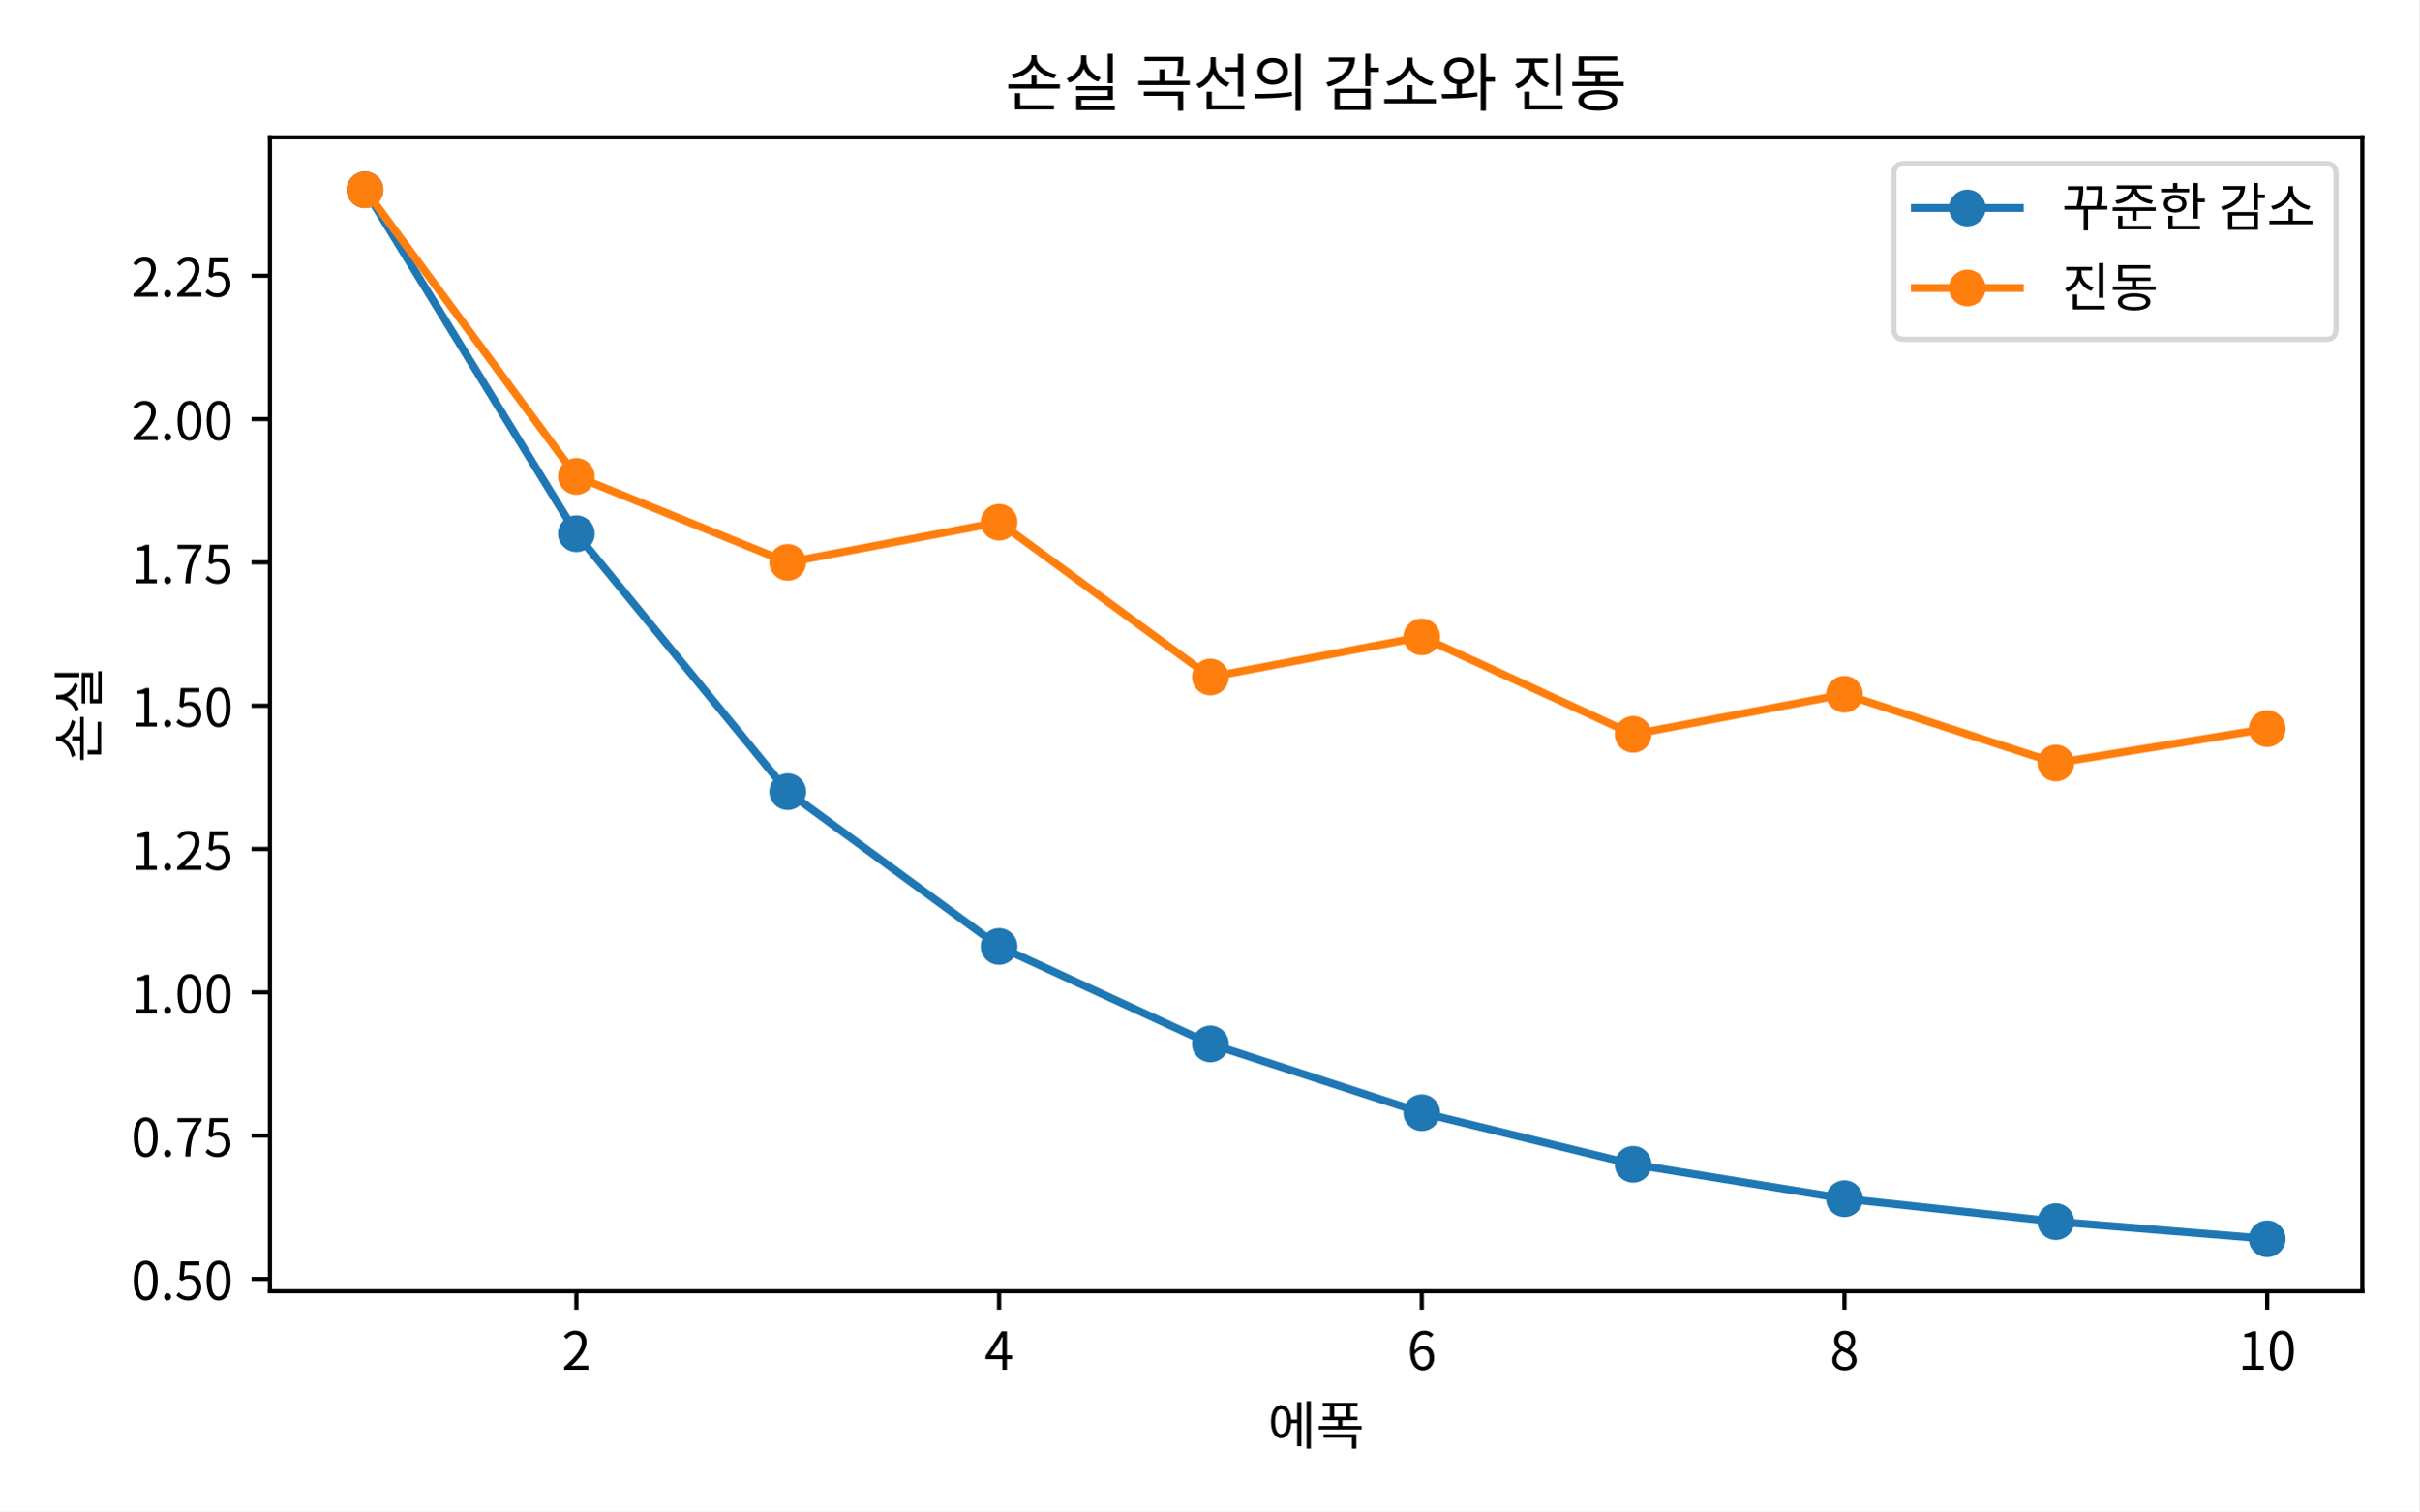
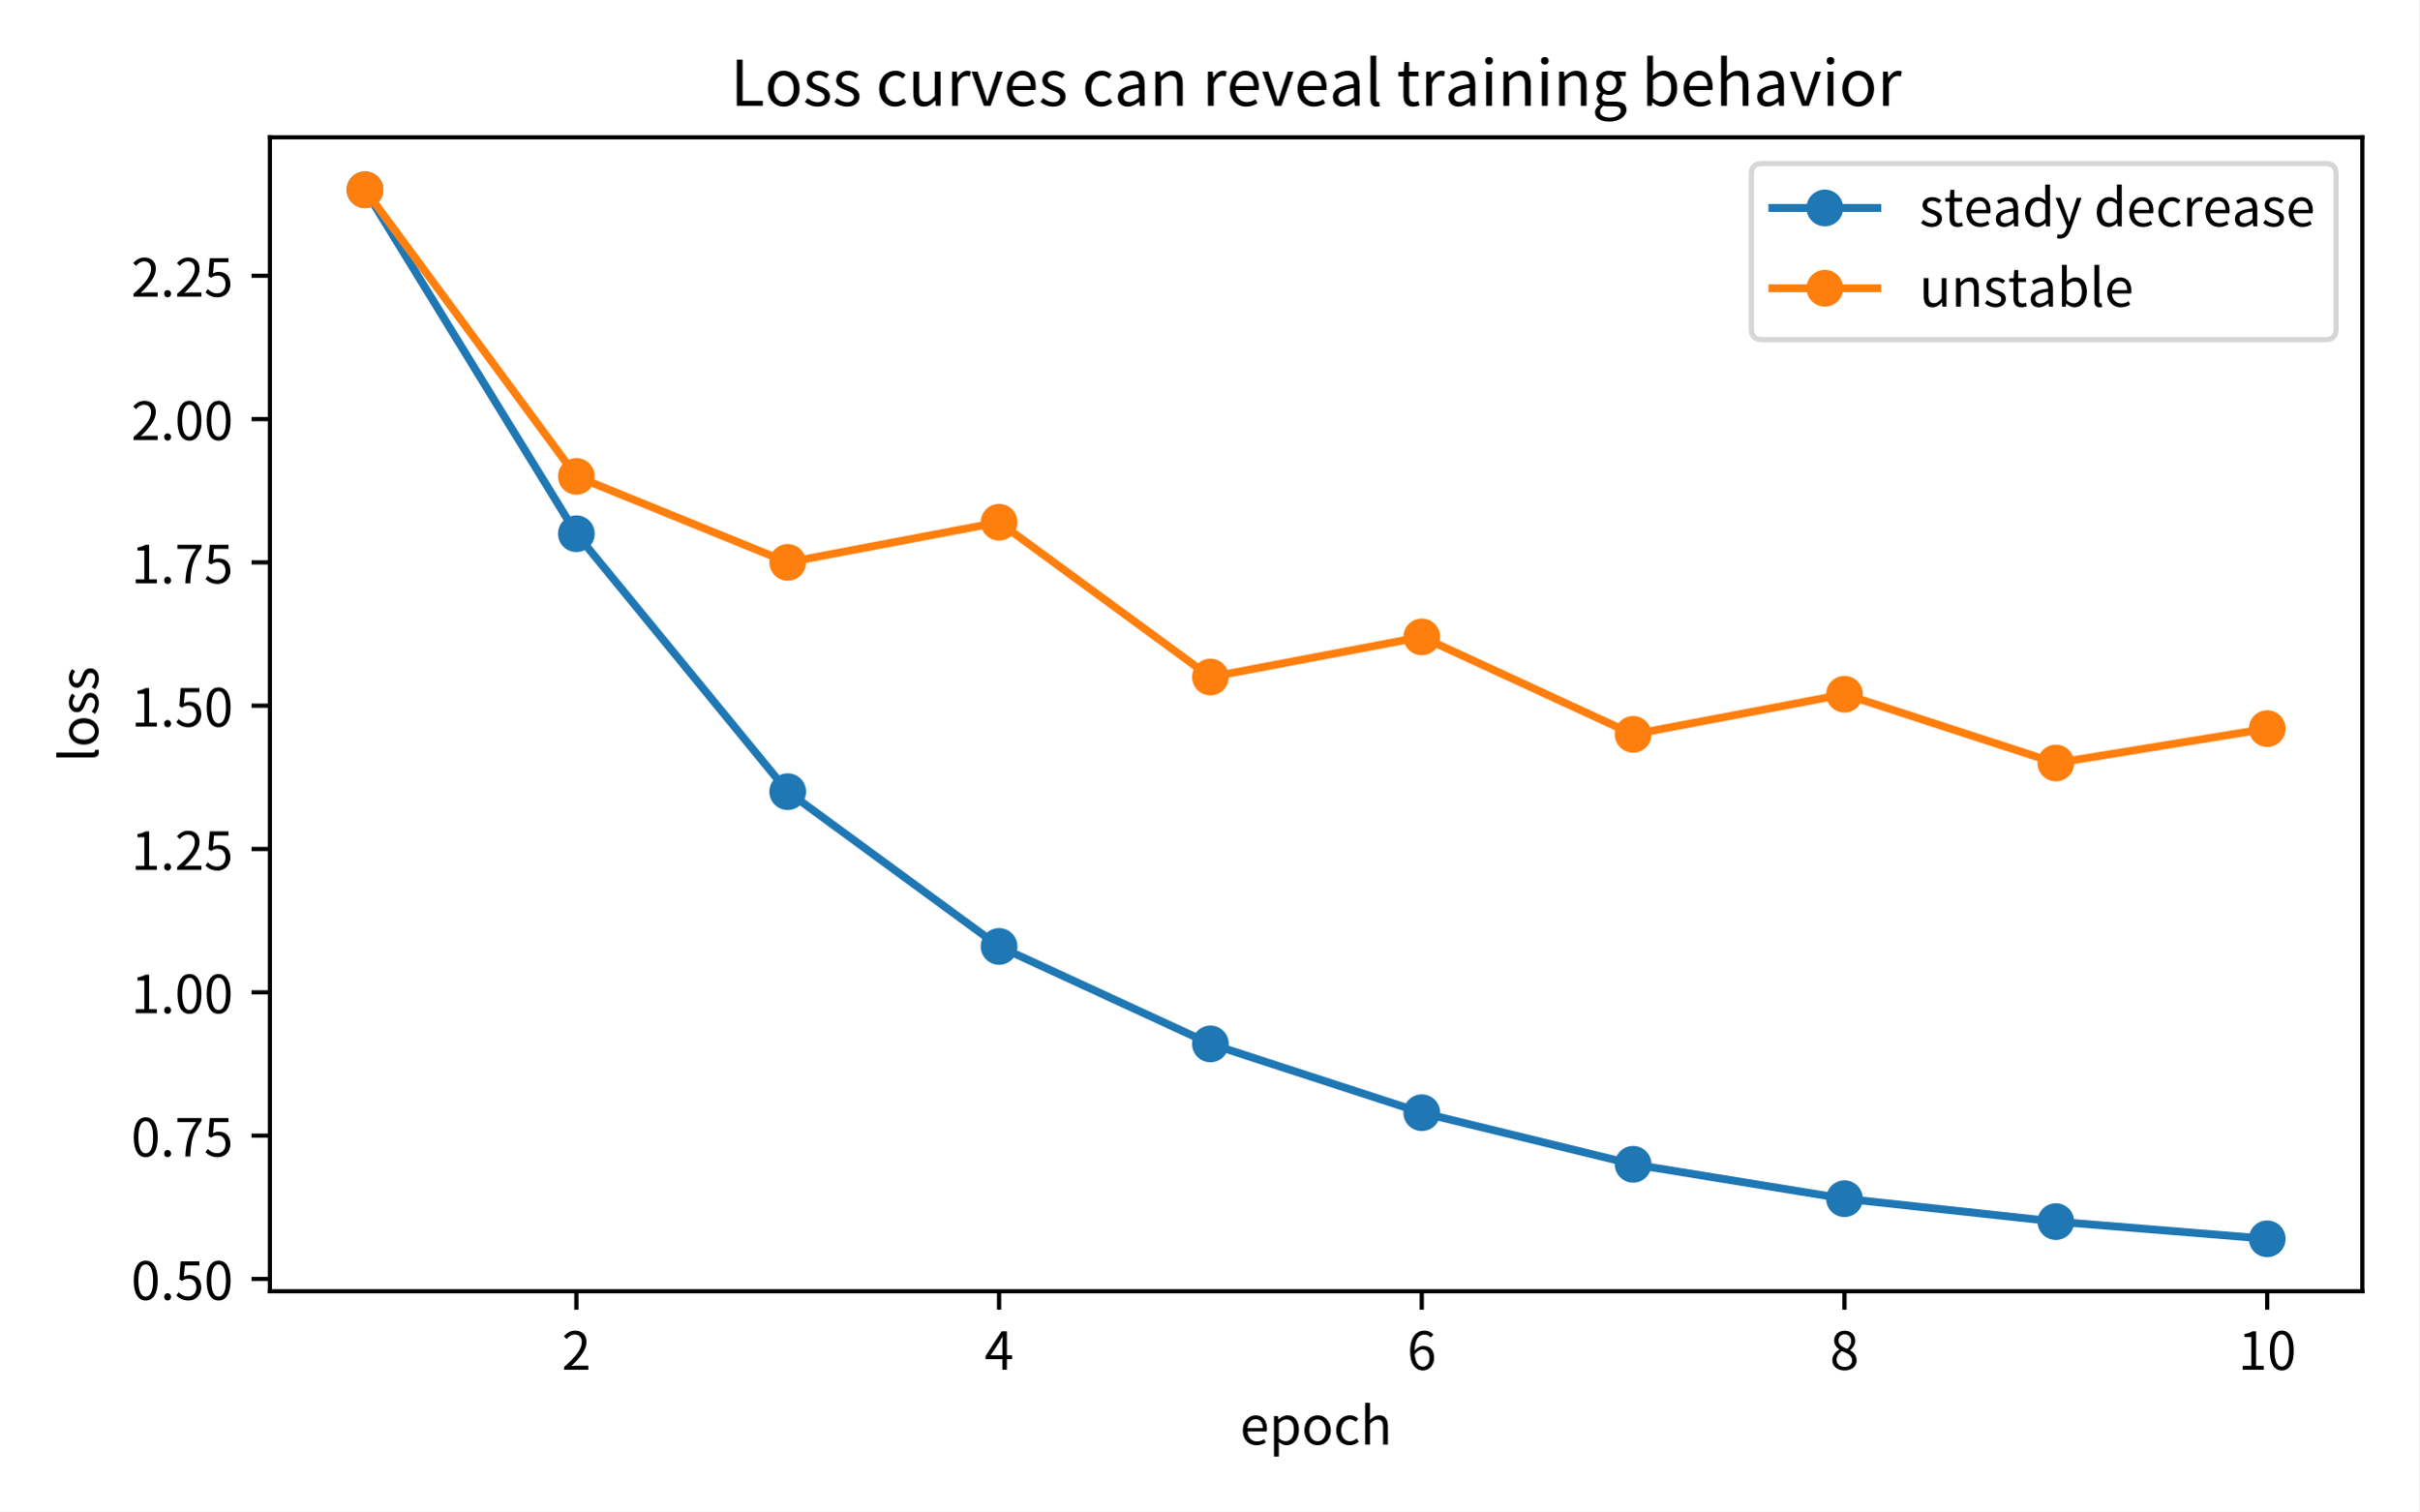
<svg xmlns="http://www.w3.org/2000/svg" xmlns:xlink="http://www.w3.org/1999/xlink" width="460.8pt" height="288pt" viewBox="0 0 460.8 288" version="1.1">
  <defs>
    <style type="text/css">*{stroke-linejoin: round; stroke-linecap: butt}</style>
  </defs>
  <g id="figure_1">
    <g id="patch_1">
      <path d="M 0 288 L 460.8 288 L 460.8 0 L 0 0 z " style="fill: #ffffff" />
    </g>
    <g id="axes_1">
      <g id="patch_2">
        <path d="M 51.41 246.04 L 450 246.04 L 450 26.16 L 51.41 26.16 z " style="fill: #ffffff" />
      </g>
      <g id="matplotlib.axis_1">
        <g id="xtick_1">
          <g id="line2d_1">
            <defs>
              <path id="m82375c42b1" d="M 0 0 L 0 3.5 " style="stroke: #000000; stroke-width: 0.8" />
            </defs>
            <g>
              <use xlink:href="#m82375c42b1" x="109.789" y="246.04" style="stroke: #000000; stroke-width: 0.8" />
            </g>
          </g>
          <g id="text_1">
            <g transform="translate(107.0143 260.9994) scale(0.1 -0.1)">
              <defs>
                <path id="NotoSansCJKjp-Regular-32" d="M 282 0 L 3232 0 L 3232 506 L 1933 506 C 1696 506 1408 480 1165 461 C 2266 1504 3008 2458 3008 3398 C 3008 4230 2477 4774 1638 4774 C 1043 4774 634 4506 256 4090 L 595 3757 C 858 4070 1184 4301 1568 4301 C 2150 4301 2432 3910 2432 3373 C 2432 2566 1754 1632 282 346 L 282 0 z " transform="scale(0.015625)" />
              </defs>
              <use xlink:href="#NotoSansCJKjp-Regular-32" />
            </g>
          </g>
        </g>
        <g id="xtick_2">
          <g id="line2d_2">
            <g>
              <use xlink:href="#m82375c42b1" x="190.313" y="246.04" style="stroke: #000000; stroke-width: 0.8" />
            </g>
          </g>
          <g id="text_2">
            <g transform="translate(187.5376 260.9994) scale(0.1 -0.1)">
              <defs>
                <path id="NotoSansCJKjp-Regular-34" d="M 2176 0 L 2726 0 L 2726 1293 L 3354 1293 L 3354 1760 L 2726 1760 L 2726 4691 L 2080 4691 L 128 1677 L 128 1293 L 2176 1293 L 2176 0 z M 2176 1760 L 736 1760 L 1805 3360 C 1939 3590 2067 3827 2182 4051 L 2208 4051 C 2195 3814 2176 3430 2176 3200 L 2176 1760 z " transform="scale(0.015625)" />
              </defs>
              <use xlink:href="#NotoSansCJKjp-Regular-34" />
            </g>
          </g>
        </g>
        <g id="xtick_3">
          <g id="line2d_3">
            <g>
              <use xlink:href="#m82375c42b1" x="270.836" y="246.04" style="stroke: #000000; stroke-width: 0.8" />
            </g>
          </g>
          <g id="text_3">
            <g transform="translate(268.0608 260.9994) scale(0.1 -0.1)">
              <defs>
                <path id="NotoSansCJKjp-Regular-36" d="M 1926 -83 C 2656 -83 3277 531 3277 1440 C 3277 2426 2765 2912 1971 2912 C 1606 2912 1197 2701 909 2349 C 934 3802 1466 4294 2118 4294 C 2400 4294 2682 4154 2861 3936 L 3194 4294 C 2931 4576 2579 4774 2093 4774 C 1184 4774 358 4077 358 2240 C 358 691 1030 -83 1926 -83 z M 922 1882 C 1229 2317 1587 2477 1875 2477 C 2445 2477 2720 2074 2720 1440 C 2720 800 2374 378 1926 378 C 1338 378 986 909 922 1882 z " transform="scale(0.015625)" />
              </defs>
              <use xlink:href="#NotoSansCJKjp-Regular-36" />
            </g>
          </g>
        </g>
        <g id="xtick_4">
          <g id="line2d_4">
            <g>
              <use xlink:href="#m82375c42b1" x="351.359" y="246.04" style="stroke: #000000; stroke-width: 0.8" />
            </g>
          </g>
          <g id="text_4">
            <g transform="translate(348.584 260.9994) scale(0.1 -0.1)">
              <defs>
                <path id="NotoSansCJKjp-Regular-38" d="M 1792 -83 C 2669 -83 3258 448 3258 1126 C 3258 1773 2880 2125 2470 2362 L 2470 2394 C 2746 2611 3091 3034 3091 3526 C 3091 4250 2605 4762 1805 4762 C 1075 4762 518 4282 518 3571 C 518 3078 813 2726 1152 2490 L 1152 2464 C 723 2234 294 1792 294 1165 C 294 442 922 -83 1792 -83 z M 2112 2547 C 1555 2765 1050 3014 1050 3571 C 1050 4026 1363 4326 1798 4326 C 2298 4326 2592 3962 2592 3494 C 2592 3149 2426 2829 2112 2547 z M 1798 352 C 1235 352 813 717 813 1216 C 813 1664 1082 2035 1459 2278 C 2125 2010 2701 1779 2701 1146 C 2701 678 2342 352 1798 352 z " transform="scale(0.015625)" />
              </defs>
              <use xlink:href="#NotoSansCJKjp-Regular-38" />
            </g>
          </g>
        </g>
        <g id="xtick_5">
          <g id="line2d_5">
            <g>
              <use xlink:href="#m82375c42b1" x="431.882" y="246.04" style="stroke: #000000; stroke-width: 0.8" />
            </g>
          </g>
          <g id="text_5">
            <g transform="translate(426.3323 260.9994) scale(0.1 -0.1)">
              <defs>
                <path id="NotoSansCJKjp-Regular-31" d="M 563 0 L 3136 0 L 3136 486 L 2195 486 L 2195 4691 L 1747 4691 C 1491 4544 1190 4435 774 4358 L 774 3987 L 1613 3987 L 1613 486 L 563 486 L 563 0 z " transform="scale(0.015625)" />
                <path id="NotoSansCJKjp-Regular-30" d="M 1779 -83 C 2669 -83 3238 723 3238 2362 C 3238 3987 2669 4774 1779 4774 C 883 4774 320 3987 320 2362 C 320 723 883 -83 1779 -83 z M 1779 390 C 1248 390 883 986 883 2362 C 883 3731 1248 4314 1779 4314 C 2310 4314 2675 3731 2675 2362 C 2675 986 2310 390 1779 390 z " transform="scale(0.015625)" />
              </defs>
              <use xlink:href="#NotoSansCJKjp-Regular-31" />
              <use xlink:href="#NotoSansCJKjp-Regular-30" x="55.5" />
            </g>
          </g>
        </g>
        <g id="text_6">
-           <g transform="translate(241.505 275.2494) scale(0.1 -0.1)">
+           <g transform="translate(236.2198 275.2494) scale(0.1 -0.1)">
            <defs>
-               <path id="NotoSansCJKjp-Regular-c5d0" d="M 4730 5293 L 4730 -499 L 5242 -499 L 5242 5293 L 4730 5293 z M 1619 4314 C 2080 4314 2368 3731 2368 2797 C 2368 1856 2080 1274 1619 1274 C 1171 1274 883 1856 883 2797 C 883 3731 1171 4314 1619 4314 z M 1619 4806 C 877 4806 390 4032 390 2797 C 390 1555 877 774 1619 774 C 2336 774 2810 1472 2854 2605 L 3578 2605 L 3578 -205 L 4083 -205 L 4083 5171 L 3578 5171 L 3578 3040 L 2854 3040 C 2797 4134 2323 4806 1619 4806 z " transform="scale(0.015625)" />
-               <path id="NotoSansCJKjp-Regular-d3ed" d="M 902 1261 L 902 832 L 4371 832 L 4371 -499 L 4902 -499 L 4902 1261 L 902 1261 z M 320 2266 L 320 1837 L 5549 1837 L 5549 2266 L 3200 2266 L 3200 2970 L 5030 2970 L 5030 3392 L 4179 3392 L 4179 4646 L 5050 4646 L 5050 5082 L 806 5082 L 806 4646 L 1677 4646 L 1677 3392 L 826 3392 L 826 2970 L 2669 2970 L 2669 2266 L 320 2266 z M 2208 4646 L 3648 4646 L 3648 3392 L 2208 3392 L 2208 4646 z " transform="scale(0.015625)" />
+               <path id="NotoSansCJKjp-Regular-65" d="M 1997 -83 C 2464 -83 2835 70 3136 269 L 2931 659 C 2669 486 2400 384 2061 384 C 1402 384 947 858 909 1600 L 3251 1600 C 3264 1690 3277 1805 3277 1933 C 3277 2925 2778 3565 1888 3565 C 1094 3565 333 2867 333 1734 C 333 589 1069 -83 1997 -83 z M 902 2016 C 973 2707 1408 3098 1901 3098 C 2445 3098 2765 2720 2765 2016 L 902 2016 z " transform="scale(0.015625)" />
+               <path id="NotoSansCJKjp-Regular-70" d="M 589 -1466 L 1178 -1466 L 1178 -288 L 1158 320 C 1472 58 1805 -83 2118 -83 C 2912 -83 3629 602 3629 1792 C 3629 2867 3142 3565 2246 3565 C 1843 3565 1453 3334 1139 3072 L 1126 3072 L 1069 3475 L 589 3475 L 589 -1466 z M 2022 410 C 1792 410 1485 499 1178 768 L 1178 2598 C 1510 2906 1811 3072 2099 3072 C 2765 3072 3021 2560 3021 1786 C 3021 928 2598 410 2022 410 z " transform="scale(0.015625)" />
+               <path id="NotoSansCJKjp-Regular-6f" d="M 1939 -83 C 2790 -83 3546 582 3546 1734 C 3546 2893 2790 3565 1939 3565 C 1088 3565 333 2893 333 1734 C 333 582 1088 -83 1939 -83 z M 1939 403 C 1338 403 934 934 934 1734 C 934 2534 1338 3072 1939 3072 C 2541 3072 2950 2534 2950 1734 C 2950 934 2541 403 1939 403 z " transform="scale(0.015625)" />
+               <path id="NotoSansCJKjp-Regular-63" d="M 1958 -83 C 2374 -83 2771 83 3085 352 L 2829 749 C 2611 557 2330 403 2010 403 C 1370 403 934 934 934 1734 C 934 2534 1395 3072 2029 3072 C 2298 3072 2522 2950 2720 2771 L 3014 3155 C 2771 3373 2458 3565 2003 3565 C 1107 3565 333 2893 333 1734 C 333 582 1037 -83 1958 -83 z " transform="scale(0.015625)" />
+               <path id="NotoSansCJKjp-Regular-68" d="M 589 0 L 1178 0 L 1178 2522 C 1523 2874 1766 3053 2125 3053 C 2586 3053 2784 2778 2784 2125 L 2784 0 L 3366 0 L 3366 2202 C 3366 3085 3034 3565 2304 3565 C 1830 3565 1472 3302 1152 2982 L 1178 3699 L 1178 5094 L 589 5094 L 589 0 z " transform="scale(0.015625)" />
            </defs>
-             <use xlink:href="#NotoSansCJKjp-Regular-c5d0" />
-             <use xlink:href="#NotoSansCJKjp-Regular-d3ed" x="92" />
+             <use xlink:href="#NotoSansCJKjp-Regular-65" />
+             <use xlink:href="#NotoSansCJKjp-Regular-70" x="55.4" />
+             <use xlink:href="#NotoSansCJKjp-Regular-6f" x="117.4" />
+             <use xlink:href="#NotoSansCJKjp-Regular-63" x="178" />
+             <use xlink:href="#NotoSansCJKjp-Regular-68" x="229" />
          </g>
        </g>
      </g>
      <g id="matplotlib.axis_2">
        <g id="ytick_1">
          <g id="line2d_6">
            <defs>
              <path id="m13616941af" d="M 0 0 L -3.5 0 " style="stroke: #000000; stroke-width: 0.8" />
            </defs>
            <g>
              <use xlink:href="#m13616941af" x="51.41" y="243.692" style="stroke: #000000; stroke-width: 0.8" />
            </g>
          </g>
          <g id="text_7">
            <g transform="translate(24.98031 247.6712) scale(0.1 -0.1)">
              <defs>
                <path id="NotoSansCJKjp-Regular-2e" d="M 890 -83 C 1120 -83 1312 96 1312 358 C 1312 627 1120 806 890 806 C 653 806 467 627 467 358 C 467 96 653 -83 890 -83 z " transform="scale(0.015625)" />
                <path id="NotoSansCJKjp-Regular-35" d="M 1677 -83 C 2464 -83 3213 499 3213 1523 C 3213 2560 2573 3021 1798 3021 C 1517 3021 1306 2950 1094 2835 L 1216 4192 L 2982 4192 L 2982 4691 L 704 4691 L 550 2502 L 864 2304 C 1133 2483 1331 2579 1645 2579 C 2234 2579 2618 2182 2618 1510 C 2618 826 2176 403 1619 403 C 1075 403 730 653 467 922 L 173 538 C 493 224 941 -83 1677 -83 z " transform="scale(0.015625)" />
              </defs>
              <use xlink:href="#NotoSansCJKjp-Regular-30" />
              <use xlink:href="#NotoSansCJKjp-Regular-2e" x="55.5" />
              <use xlink:href="#NotoSansCJKjp-Regular-35" x="83.3" />
              <use xlink:href="#NotoSansCJKjp-Regular-30" x="138.8" />
            </g>
          </g>
        </g>
        <g id="ytick_2">
          <g id="line2d_7">
            <g>
              <use xlink:href="#m13616941af" x="51.41" y="216.384" style="stroke: #000000; stroke-width: 0.8" />
            </g>
          </g>
          <g id="text_8">
            <g transform="translate(24.98031 220.3637) scale(0.1 -0.1)">
              <defs>
                <path id="NotoSansCJKjp-Regular-37" d="M 1267 0 L 1875 0 C 1952 1837 2150 2931 3251 4339 L 3251 4691 L 314 4691 L 314 4192 L 2592 4192 C 1670 2912 1350 1779 1267 0 z " transform="scale(0.015625)" />
              </defs>
              <use xlink:href="#NotoSansCJKjp-Regular-30" />
              <use xlink:href="#NotoSansCJKjp-Regular-2e" x="55.5" />
              <use xlink:href="#NotoSansCJKjp-Regular-37" x="83.3" />
              <use xlink:href="#NotoSansCJKjp-Regular-35" x="138.8" />
            </g>
          </g>
        </g>
        <g id="ytick_3">
          <g id="line2d_8">
            <g>
              <use xlink:href="#m13616941af" x="51.41" y="189.077" style="stroke: #000000; stroke-width: 0.8" />
            </g>
          </g>
          <g id="text_9">
            <g transform="translate(24.98031 193.0562) scale(0.1 -0.1)">
              <use xlink:href="#NotoSansCJKjp-Regular-31" />
              <use xlink:href="#NotoSansCJKjp-Regular-2e" x="55.5" />
              <use xlink:href="#NotoSansCJKjp-Regular-30" x="83.3" />
              <use xlink:href="#NotoSansCJKjp-Regular-30" x="138.8" />
            </g>
          </g>
        </g>
        <g id="ytick_4">
          <g id="line2d_9">
            <g>
              <use xlink:href="#m13616941af" x="51.41" y="161.769" style="stroke: #000000; stroke-width: 0.8" />
            </g>
          </g>
          <g id="text_10">
            <g transform="translate(24.98031 165.7487) scale(0.1 -0.1)">
              <use xlink:href="#NotoSansCJKjp-Regular-31" />
              <use xlink:href="#NotoSansCJKjp-Regular-2e" x="55.5" />
              <use xlink:href="#NotoSansCJKjp-Regular-32" x="83.3" />
              <use xlink:href="#NotoSansCJKjp-Regular-35" x="138.8" />
            </g>
          </g>
        </g>
        <g id="ytick_5">
          <g id="line2d_10">
            <g>
              <use xlink:href="#m13616941af" x="51.41" y="134.462" style="stroke: #000000; stroke-width: 0.8" />
            </g>
          </g>
          <g id="text_11">
            <g transform="translate(24.98031 138.4412) scale(0.1 -0.1)">
              <use xlink:href="#NotoSansCJKjp-Regular-31" />
              <use xlink:href="#NotoSansCJKjp-Regular-2e" x="55.5" />
              <use xlink:href="#NotoSansCJKjp-Regular-35" x="83.3" />
              <use xlink:href="#NotoSansCJKjp-Regular-30" x="138.8" />
            </g>
          </g>
        </g>
        <g id="ytick_6">
          <g id="line2d_11">
            <g>
              <use xlink:href="#m13616941af" x="51.41" y="107.154" style="stroke: #000000; stroke-width: 0.8" />
            </g>
          </g>
          <g id="text_12">
            <g transform="translate(24.98031 111.1337) scale(0.1 -0.1)">
              <use xlink:href="#NotoSansCJKjp-Regular-31" />
              <use xlink:href="#NotoSansCJKjp-Regular-2e" x="55.5" />
              <use xlink:href="#NotoSansCJKjp-Regular-37" x="83.3" />
              <use xlink:href="#NotoSansCJKjp-Regular-35" x="138.8" />
            </g>
          </g>
        </g>
        <g id="ytick_7">
          <g id="line2d_12">
            <g>
              <use xlink:href="#m13616941af" x="51.41" y="79.847" style="stroke: #000000; stroke-width: 0.8" />
            </g>
          </g>
          <g id="text_13">
            <g transform="translate(24.98031 83.82623) scale(0.1 -0.1)">
              <use xlink:href="#NotoSansCJKjp-Regular-32" />
              <use xlink:href="#NotoSansCJKjp-Regular-2e" x="55.5" />
              <use xlink:href="#NotoSansCJKjp-Regular-30" x="83.3" />
              <use xlink:href="#NotoSansCJKjp-Regular-30" x="138.8" />
            </g>
          </g>
        </g>
        <g id="ytick_8">
          <g id="line2d_13">
            <g>
              <use xlink:href="#m13616941af" x="51.41" y="52.539" style="stroke: #000000; stroke-width: 0.8" />
            </g>
          </g>
          <g id="text_14">
            <g transform="translate(24.98031 56.51873) scale(0.1 -0.1)">
              <use xlink:href="#NotoSansCJKjp-Regular-32" />
              <use xlink:href="#NotoSansCJKjp-Regular-2e" x="55.5" />
              <use xlink:href="#NotoSansCJKjp-Regular-32" x="83.3" />
              <use xlink:href="#NotoSansCJKjp-Regular-35" x="138.8" />
            </g>
          </g>
        </g>
        <g id="text_15">
-           <g transform="translate(18.68969 145.3) rotate(-90) scale(0.1 -0.1)">
+           <g transform="translate(18.68969 145.2297) rotate(-90) scale(0.1 -0.1)">
            <defs>
-               <path id="NotoSansCJKjp-Regular-c190" d="M 992 1286 L 992 -371 L 4966 -371 L 4966 64 L 1523 64 L 1523 1286 L 992 1286 z M 2669 3162 L 2669 2189 L 320 2189 L 320 1754 L 5562 1754 L 5562 2189 L 3194 2189 L 3194 3162 L 2669 3162 z M 2662 5139 L 2662 4883 C 2662 4077 1683 3379 659 3213 L 870 2790 C 1747 2957 2573 3443 2931 4134 C 3290 3443 4122 2957 4992 2790 L 5203 3213 C 4179 3373 3200 4070 3200 4883 L 3200 5139 L 2662 5139 z " transform="scale(0.015625)" />
-               <path id="NotoSansCJKjp-Regular-c2e4" d="M 4531 5293 L 4531 2298 L 5056 2298 L 5056 5293 L 4531 5293 z M 1338 -6 L 1338 -435 L 5261 -435 L 5261 -6 L 1850 -6 L 1850 608 L 5062 608 L 5062 2003 L 1318 2003 L 1318 1581 L 4538 1581 L 4538 1011 L 1338 1011 L 1338 -6 z M 1824 5126 L 1824 4685 C 1824 3846 1229 3072 358 2771 L 627 2349 C 1312 2598 1843 3123 2099 3782 C 2362 3168 2886 2688 3558 2458 L 3821 2874 C 2963 3155 2362 3878 2362 4685 L 2362 5126 L 1824 5126 z " transform="scale(0.015625)" />
+               <path id="NotoSansCJKjp-Regular-6c" d="M 1203 -83 C 1363 -83 1459 -58 1542 -32 L 1459 416 C 1395 403 1370 403 1338 403 C 1248 403 1178 474 1178 653 L 1178 5094 L 589 5094 L 589 691 C 589 198 768 -83 1203 -83 z " transform="scale(0.015625)" />
+               <path id="NotoSansCJKjp-Regular-73" d="M 1498 -83 C 2317 -83 2758 384 2758 947 C 2758 1606 2208 1811 1702 2003 C 1312 2150 954 2278 954 2605 C 954 2880 1158 3110 1600 3110 C 1907 3110 2150 2976 2387 2803 L 2669 3168 C 2406 3386 2022 3565 1594 3565 C 832 3565 397 3130 397 2579 C 397 1984 922 1754 1408 1574 C 1792 1434 2202 1267 2202 915 C 2202 614 1978 371 1517 371 C 1101 371 794 538 486 787 L 205 397 C 531 122 1005 -83 1498 -83 z " transform="scale(0.015625)" />
            </defs>
-             <use xlink:href="#NotoSansCJKjp-Regular-c190" />
-             <use xlink:href="#NotoSansCJKjp-Regular-c2e4" x="92" />
+             <use xlink:href="#NotoSansCJKjp-Regular-6c" />
+             <use xlink:href="#NotoSansCJKjp-Regular-6f" x="28.4" />
+             <use xlink:href="#NotoSansCJKjp-Regular-73" x="89" />
+             <use xlink:href="#NotoSansCJKjp-Regular-73" x="135.8" />
          </g>
        </g>
      </g>
      <g id="line2d_14">
-         <path d="M 69.528 36.155 L 109.789 101.693 L 150.051 150.846 L 190.313 180.338 L 230.574 198.907 L 270.836 212.015 L 311.097 221.846 L 351.359 228.399 L 391.621 232.769 L 431.882 236.045 " clip-path="url(#p90c20ef48a)" style="fill: none; stroke: #1f77b4; stroke-width: 1.5; stroke-linecap: square" />
+         <path d="M 69.528 36.155 L 109.789 101.693 L 150.051 150.846 L 190.313 180.338 L 230.574 198.907 L 270.836 212.015 L 311.097 221.846 L 351.359 228.399 L 391.621 232.769 L 431.882 236.045 " clip-path="url(#pe9e26a9424)" style="fill: none; stroke: #1f77b4; stroke-width: 1.5; stroke-linecap: square" />
        <defs>
          <path id="mca828d2906" d="M 0 3 C 0.796 3 1.559 2.684 2.121 2.121 C 2.684 1.559 3 0.796 3 0 C 3 -0.796 2.684 -1.559 2.121 -2.121 C 1.559 -2.684 0.796 -3 0 -3 C -0.796 -3 -1.559 -2.684 -2.121 -2.121 C -2.684 -1.559 -3 -0.796 -3 0 C -3 0.796 -2.684 1.559 -2.121 2.121 C -1.559 2.684 -0.796 3 0 3 z " style="stroke: #1f77b4" />
        </defs>
-         <g clip-path="url(#p90c20ef48a)">
+         <g clip-path="url(#pe9e26a9424)">
          <use xlink:href="#mca828d2906" x="69.528" y="36.155" style="fill: #1f77b4; stroke: #1f77b4" />
          <use xlink:href="#mca828d2906" x="109.789" y="101.693" style="fill: #1f77b4; stroke: #1f77b4" />
          <use xlink:href="#mca828d2906" x="150.051" y="150.846" style="fill: #1f77b4; stroke: #1f77b4" />
          <use xlink:href="#mca828d2906" x="190.313" y="180.338" style="fill: #1f77b4; stroke: #1f77b4" />
          <use xlink:href="#mca828d2906" x="230.574" y="198.907" style="fill: #1f77b4; stroke: #1f77b4" />
          <use xlink:href="#mca828d2906" x="270.836" y="212.015" style="fill: #1f77b4; stroke: #1f77b4" />
          <use xlink:href="#mca828d2906" x="311.097" y="221.846" style="fill: #1f77b4; stroke: #1f77b4" />
          <use xlink:href="#mca828d2906" x="351.359" y="228.399" style="fill: #1f77b4; stroke: #1f77b4" />
          <use xlink:href="#mca828d2906" x="391.621" y="232.769" style="fill: #1f77b4; stroke: #1f77b4" />
          <use xlink:href="#mca828d2906" x="431.882" y="236.045" style="fill: #1f77b4; stroke: #1f77b4" />
        </g>
      </g>
      <g id="line2d_15">
-         <path d="M 69.528 36.155 L 109.789 90.77 L 150.051 107.154 L 190.313 99.508 L 230.574 129 L 270.836 121.354 L 311.097 139.923 L 351.359 132.277 L 391.621 145.385 L 431.882 138.831 " clip-path="url(#p90c20ef48a)" style="fill: none; stroke: #ff7f0e; stroke-width: 1.5; stroke-linecap: square" />
+         <path d="M 69.528 36.155 L 109.789 90.77 L 150.051 107.154 L 190.313 99.508 L 230.574 129 L 270.836 121.354 L 311.097 139.923 L 351.359 132.277 L 391.621 145.385 L 431.882 138.831 " clip-path="url(#pe9e26a9424)" style="fill: none; stroke: #ff7f0e; stroke-width: 1.5; stroke-linecap: square" />
        <defs>
          <path id="m91aaa44a39" d="M 0 3 C 0.796 3 1.559 2.684 2.121 2.121 C 2.684 1.559 3 0.796 3 0 C 3 -0.796 2.684 -1.559 2.121 -2.121 C 1.559 -2.684 0.796 -3 0 -3 C -0.796 -3 -1.559 -2.684 -2.121 -2.121 C -2.684 -1.559 -3 -0.796 -3 0 C -3 0.796 -2.684 1.559 -2.121 2.121 C -1.559 2.684 -0.796 3 0 3 z " style="stroke: #ff7f0e" />
        </defs>
-         <g clip-path="url(#p90c20ef48a)">
+         <g clip-path="url(#pe9e26a9424)">
          <use xlink:href="#m91aaa44a39" x="69.528" y="36.155" style="fill: #ff7f0e; stroke: #ff7f0e" />
          <use xlink:href="#m91aaa44a39" x="109.789" y="90.77" style="fill: #ff7f0e; stroke: #ff7f0e" />
          <use xlink:href="#m91aaa44a39" x="150.051" y="107.154" style="fill: #ff7f0e; stroke: #ff7f0e" />
          <use xlink:href="#m91aaa44a39" x="190.313" y="99.508" style="fill: #ff7f0e; stroke: #ff7f0e" />
          <use xlink:href="#m91aaa44a39" x="230.574" y="129" style="fill: #ff7f0e; stroke: #ff7f0e" />
          <use xlink:href="#m91aaa44a39" x="270.836" y="121.354" style="fill: #ff7f0e; stroke: #ff7f0e" />
          <use xlink:href="#m91aaa44a39" x="311.097" y="139.923" style="fill: #ff7f0e; stroke: #ff7f0e" />
          <use xlink:href="#m91aaa44a39" x="351.359" y="132.277" style="fill: #ff7f0e; stroke: #ff7f0e" />
          <use xlink:href="#m91aaa44a39" x="391.621" y="145.385" style="fill: #ff7f0e; stroke: #ff7f0e" />
          <use xlink:href="#m91aaa44a39" x="431.882" y="138.831" style="fill: #ff7f0e; stroke: #ff7f0e" />
        </g>
      </g>
      <g id="patch_3">
        <path d="M 51.41 246.04 L 51.41 26.16 " style="fill: none; stroke: #000000; stroke-width: 0.8; stroke-linejoin: miter; stroke-linecap: square" />
      </g>
      <g id="patch_4">
        <path d="M 450 246.04 L 450 26.16 " style="fill: none; stroke: #000000; stroke-width: 0.8; stroke-linejoin: miter; stroke-linecap: square" />
      </g>
      <g id="patch_5">
        <path d="M 51.41 246.04 L 450 246.04 " style="fill: none; stroke: #000000; stroke-width: 0.8; stroke-linejoin: miter; stroke-linecap: square" />
      </g>
      <g id="patch_6">
        <path d="M 51.41 26.16 L 450 26.16 " style="fill: none; stroke: #000000; stroke-width: 0.8; stroke-linejoin: miter; stroke-linecap: square" />
      </g>
      <g id="text_16">
-         <g transform="translate(191.4719 20.16) scale(0.12 -0.12)">
+         <g transform="translate(139.1406 20.16) scale(0.12 -0.12)">
          <defs>
+             <path id="NotoSansCJKjp-Regular-4c" d="M 646 0 L 3290 0 L 3290 506 L 1235 506 L 1235 4691 L 646 4691 L 646 0 z " transform="scale(0.015625)" />
            <path id="NotoSansCJKjp-Regular-20" transform="scale(0.015625)" />
-             <path id="NotoSansCJKjp-Regular-ace1" d="M 883 1453 L 883 1018 L 4346 1018 L 4346 -499 L 4877 -499 L 4877 1453 L 883 1453 z M 2470 3712 L 2470 2541 L 326 2541 L 326 2106 L 5542 2106 L 5542 2541 L 2995 2541 L 2995 3712 L 2470 3712 z M 941 4979 L 941 4550 L 4358 4550 C 4358 4109 4358 3642 4211 2995 L 4742 2944 C 4883 3597 4883 4102 4883 4544 L 4883 4979 L 941 4979 z " transform="scale(0.015625)" />
-             <path id="NotoSansCJKjp-Regular-c120" d="M 4550 5286 L 4550 3930 L 3290 3930 L 3290 3488 L 4550 3488 L 4550 960 L 5082 960 L 5082 5286 L 4550 5286 z M 1773 4941 L 1773 4230 C 1773 3341 1190 2528 326 2208 L 608 1786 C 1286 2054 1798 2605 2042 3296 C 2291 2669 2784 2170 3418 1920 L 3706 2336 C 2867 2643 2298 3405 2298 4211 L 2298 4941 L 1773 4941 z M 1363 1440 L 1363 -371 L 5216 -371 L 5216 64 L 1894 64 L 1894 1440 L 1363 1440 z " transform="scale(0.015625)" />
-             <path id="NotoSansCJKjp-Regular-c758" d="M 2195 4870 C 1293 4870 640 4314 640 3507 C 640 2701 1293 2144 2195 2144 C 3098 2144 3744 2701 3744 3507 C 3744 4314 3098 4870 2195 4870 z M 2195 4410 C 2790 4410 3226 4045 3226 3507 C 3226 2970 2790 2605 2195 2605 C 1600 2605 1165 2970 1165 3507 C 1165 4045 1600 4410 2195 4410 z M 4506 5293 L 4506 -506 L 5037 -506 L 5037 5293 L 4506 5293 z M 422 762 C 1459 762 2867 768 4173 1018 L 4128 1408 C 2867 1216 1408 1210 352 1210 L 422 762 z " transform="scale(0.015625)" />
-             <path id="NotoSansCJKjp-Regular-ac10" d="M 1165 1741 L 1165 -416 L 4813 -416 L 4813 1741 L 1165 1741 z M 4288 1306 L 4288 13 L 1690 13 L 1690 1306 L 4288 1306 z M 4282 5293 L 4282 2010 L 4813 2010 L 4813 3443 L 5664 3443 L 5664 3885 L 4813 3885 L 4813 5293 L 4282 5293 z M 570 4915 L 570 4486 L 2662 4486 C 2566 3520 1715 2752 314 2374 L 525 1946 C 2227 2413 3238 3456 3238 4915 L 570 4915 z " transform="scale(0.015625)" />
-             <path id="NotoSansCJKjp-Regular-c18c" d="M 2656 2099 L 2656 691 L 320 691 L 320 256 L 5568 256 L 5568 691 L 3181 691 L 3181 2099 L 2656 2099 z M 2637 4902 L 2637 4461 C 2637 3501 1549 2650 525 2470 L 755 2029 C 1645 2214 2541 2810 2918 3635 C 3296 2810 4198 2214 5088 2029 L 5318 2470 C 4294 2650 3194 3501 3194 4461 L 3194 4902 L 2637 4902 z " transform="scale(0.015625)" />
-             <path id="NotoSansCJKjp-Regular-c640" d="M 2048 4461 C 2630 4461 3059 4096 3059 3552 C 3059 3014 2630 2643 2048 2643 C 1459 2643 1030 3014 1030 3552 C 1030 4096 1459 4461 2048 4461 z M 333 755 C 1344 749 2694 762 3910 973 L 3872 1370 C 3379 1306 2848 1261 2317 1235 L 2317 2214 C 3059 2310 3578 2829 3578 3552 C 3578 4358 2931 4915 2048 4915 C 1152 4915 512 4358 512 3552 C 512 2829 1030 2310 1786 2214 L 1786 1216 C 1235 1203 710 1197 250 1197 L 333 755 z M 4237 5293 L 4237 -499 L 4762 -499 L 4762 2458 L 5683 2458 L 5683 2906 L 4762 2906 L 4762 5293 L 4237 5293 z " transform="scale(0.015625)" />
-             <path id="NotoSansCJKjp-Regular-c9c4" d="M 4531 5286 L 4531 1050 L 5062 1050 L 5062 5286 L 4531 5286 z M 538 4813 L 538 4378 L 1862 4378 L 1862 4064 C 1862 3245 1267 2490 397 2182 L 672 1766 C 1363 2016 1894 2534 2144 3187 C 2400 2586 2925 2106 3590 1882 L 3859 2298 C 3002 2579 2400 3283 2400 4064 L 2400 4378 L 3706 4378 L 3706 4813 L 538 4813 z M 1344 1446 L 1344 -371 L 5242 -371 L 5242 64 L 1875 64 L 1875 1446 L 1344 1446 z " transform="scale(0.015625)" />
-             <path id="NotoSansCJKjp-Regular-b3d9" d="M 2931 1594 C 1696 1594 947 1216 947 550 C 947 -115 1696 -493 2931 -493 C 4166 -493 4909 -115 4909 550 C 4909 1216 4166 1594 2931 1594 z M 2931 1178 C 3834 1178 4378 947 4378 550 C 4378 147 3834 -77 2931 -77 C 2022 -77 1485 147 1485 550 C 1485 947 2022 1178 2931 1178 z M 979 5024 L 979 3104 L 2675 3104 L 2675 2438 L 320 2438 L 320 2010 L 5555 2010 L 5555 2438 L 3194 2438 L 3194 3104 L 4941 3104 L 4941 3533 L 1504 3533 L 1504 4602 L 4902 4602 L 4902 5024 L 979 5024 z " transform="scale(0.015625)" />
+             <path id="NotoSansCJKjp-Regular-75" d="M 1606 -83 C 2080 -83 2426 166 2752 544 L 2771 544 L 2816 0 L 3302 0 L 3302 3475 L 2720 3475 L 2720 1011 C 2387 602 2138 422 1779 422 C 1318 422 1126 698 1126 1344 L 1126 3475 L 538 3475 L 538 1274 C 538 384 870 -83 1606 -83 z " transform="scale(0.015625)" />
+             <path id="NotoSansCJKjp-Regular-72" d="M 589 0 L 1178 0 L 1178 2234 C 1408 2822 1760 3040 2048 3040 C 2195 3040 2272 3021 2387 2982 L 2496 3488 C 2387 3546 2278 3565 2125 3565 C 1741 3565 1382 3283 1139 2842 L 1126 2842 L 1069 3475 L 589 3475 L 589 0 z " transform="scale(0.015625)" />
+             <path id="NotoSansCJKjp-Regular-76" d="M 1338 0 L 2022 0 L 3251 3475 L 2675 3475 L 2016 1498 C 1914 1158 1798 806 1696 474 L 1664 474 C 1562 806 1453 1158 1344 1498 L 691 3475 L 83 3475 L 1338 0 z " transform="scale(0.015625)" />
+             <path id="NotoSansCJKjp-Regular-61" d="M 1389 -83 C 1818 -83 2208 141 2541 416 L 2560 416 L 2611 0 L 3091 0 L 3091 2138 C 3091 3002 2739 3565 1888 3565 C 1325 3565 838 3315 525 3110 L 749 2707 C 1024 2893 1389 3078 1792 3078 C 2362 3078 2509 2650 2509 2202 C 1030 2035 378 1658 378 902 C 378 275 806 -83 1389 -83 z M 1555 390 C 1210 390 941 544 941 941 C 941 1389 1338 1677 2509 1811 L 2509 845 C 2170 544 1888 390 1555 390 z " transform="scale(0.015625)" />
+             <path id="NotoSansCJKjp-Regular-6e" d="M 589 0 L 1178 0 L 1178 2522 C 1523 2874 1766 3053 2125 3053 C 2586 3053 2784 2778 2784 2125 L 2784 0 L 3366 0 L 3366 2202 C 3366 3085 3034 3565 2304 3565 C 1830 3565 1466 3302 1139 2970 L 1126 2970 L 1069 3475 L 589 3475 L 589 0 z " transform="scale(0.015625)" />
+             <path id="NotoSansCJKjp-Regular-74" d="M 1677 -83 C 1894 -83 2125 -19 2323 45 L 2208 486 C 2093 435 1939 390 1811 390 C 1408 390 1274 634 1274 1056 L 1274 3002 L 2221 3002 L 2221 3475 L 1274 3475 L 1274 4454 L 787 4454 L 723 3475 L 173 3443 L 173 3002 L 691 3002 L 691 1075 C 691 378 941 -83 1677 -83 z " transform="scale(0.015625)" />
+             <path id="NotoSansCJKjp-Regular-69" d="M 589 0 L 1178 0 L 1178 3475 L 589 3475 L 589 0 z M 883 4192 C 1114 4192 1274 4346 1274 4582 C 1274 4806 1114 4960 883 4960 C 653 4960 499 4806 499 4582 C 499 4346 653 4192 883 4192 z " transform="scale(0.015625)" />
+             <path id="NotoSansCJKjp-Regular-67" d="M 1760 -1600 C 2835 -1600 3520 -1043 3520 -397 C 3520 179 3110 429 2310 429 L 1626 429 C 1158 429 1018 589 1018 806 C 1018 998 1114 1114 1242 1222 C 1395 1146 1587 1101 1754 1101 C 2470 1101 3027 1568 3027 2310 C 3027 2611 2912 2867 2746 3027 L 3456 3027 L 3456 3475 L 2246 3475 C 2125 3526 1952 3565 1754 3565 C 1056 3565 454 3085 454 2323 C 454 1907 678 1568 909 1389 L 909 1363 C 723 1235 525 1005 525 717 C 525 442 659 256 838 147 L 838 115 C 512 -83 326 -371 326 -672 C 326 -1267 915 -1600 1760 -1600 z M 1754 1498 C 1357 1498 1018 1818 1018 2323 C 1018 2835 1350 3136 1754 3136 C 2170 3136 2496 2835 2496 2323 C 2496 1818 2157 1498 1754 1498 z M 1843 -1197 C 1210 -1197 838 -960 838 -589 C 838 -390 941 -179 1190 0 C 1344 -38 1510 -51 1638 -51 L 2240 -51 C 2701 -51 2944 -166 2944 -493 C 2944 -851 2515 -1197 1843 -1197 z " transform="scale(0.015625)" />
+             <path id="NotoSansCJKjp-Regular-62" d="M 2118 -83 C 2912 -83 3629 602 3629 1792 C 3629 2867 3142 3565 2246 3565 C 1856 3565 1472 3347 1152 3078 L 1178 3699 L 1178 5094 L 589 5094 L 589 0 L 1056 0 L 1107 358 L 1133 358 C 1434 83 1798 -83 2118 -83 z M 2022 410 C 1792 410 1478 499 1178 768 L 1178 2598 C 1504 2906 1811 3072 2099 3072 C 2765 3072 3021 2560 3021 1786 C 3021 928 2598 410 2022 410 z " transform="scale(0.015625)" />
          </defs>
-           <use xlink:href="#NotoSansCJKjp-Regular-c190" />
-           <use xlink:href="#NotoSansCJKjp-Regular-c2e4" x="92" />
-           <use xlink:href="#NotoSansCJKjp-Regular-20" x="184" />
-           <use xlink:href="#NotoSansCJKjp-Regular-ace1" x="206.4" />
-           <use xlink:href="#NotoSansCJKjp-Regular-c120" x="298.4" />
-           <use xlink:href="#NotoSansCJKjp-Regular-c758" x="390.4" />
-           <use xlink:href="#NotoSansCJKjp-Regular-20" x="482.4" />
-           <use xlink:href="#NotoSansCJKjp-Regular-ac10" x="504.8" />
-           <use xlink:href="#NotoSansCJKjp-Regular-c18c" x="596.8" />
-           <use xlink:href="#NotoSansCJKjp-Regular-c640" x="688.8" />
-           <use xlink:href="#NotoSansCJKjp-Regular-20" x="780.8" />
-           <use xlink:href="#NotoSansCJKjp-Regular-c9c4" x="803.2" />
-           <use xlink:href="#NotoSansCJKjp-Regular-b3d9" x="895.2" />
+           <use xlink:href="#NotoSansCJKjp-Regular-4c" />
+           <use xlink:href="#NotoSansCJKjp-Regular-6f" x="54.3" />
+           <use xlink:href="#NotoSansCJKjp-Regular-73" x="114.9" />
+           <use xlink:href="#NotoSansCJKjp-Regular-73" x="161.7" />
+           <use xlink:href="#NotoSansCJKjp-Regular-20" x="208.5" />
+           <use xlink:href="#NotoSansCJKjp-Regular-63" x="230.9" />
+           <use xlink:href="#NotoSansCJKjp-Regular-75" x="281.9" />
+           <use xlink:href="#NotoSansCJKjp-Regular-72" x="342.6" />
+           <use xlink:href="#NotoSansCJKjp-Regular-76" x="381.4" />
+           <use xlink:href="#NotoSansCJKjp-Regular-65" x="433.5" />
+           <use xlink:href="#NotoSansCJKjp-Regular-73" x="488.9" />
+           <use xlink:href="#NotoSansCJKjp-Regular-20" x="535.7" />
+           <use xlink:href="#NotoSansCJKjp-Regular-63" x="558.1" />
+           <use xlink:href="#NotoSansCJKjp-Regular-61" x="609.1" />
+           <use xlink:href="#NotoSansCJKjp-Regular-6e" x="665.4" />
+           <use xlink:href="#NotoSansCJKjp-Regular-20" x="726.4" />
+           <use xlink:href="#NotoSansCJKjp-Regular-72" x="748.8" />
+           <use xlink:href="#NotoSansCJKjp-Regular-65" x="787.6" />
+           <use xlink:href="#NotoSansCJKjp-Regular-76" x="843" />
+           <use xlink:href="#NotoSansCJKjp-Regular-65" x="895.1" />
+           <use xlink:href="#NotoSansCJKjp-Regular-61" x="950.5" />
+           <use xlink:href="#NotoSansCJKjp-Regular-6c" x="1006.8" />
+           <use xlink:href="#NotoSansCJKjp-Regular-20" x="1035.2" />
+           <use xlink:href="#NotoSansCJKjp-Regular-74" x="1057.6" />
+           <use xlink:href="#NotoSansCJKjp-Regular-72" x="1095.3" />
+           <use xlink:href="#NotoSansCJKjp-Regular-61" x="1134.1" />
+           <use xlink:href="#NotoSansCJKjp-Regular-69" x="1190.4" />
+           <use xlink:href="#NotoSansCJKjp-Regular-6e" x="1217.9" />
+           <use xlink:href="#NotoSansCJKjp-Regular-69" x="1278.9" />
+           <use xlink:href="#NotoSansCJKjp-Regular-6e" x="1306.4" />
+           <use xlink:href="#NotoSansCJKjp-Regular-67" x="1367.4" />
+           <use xlink:href="#NotoSansCJKjp-Regular-20" x="1423.8" />
+           <use xlink:href="#NotoSansCJKjp-Regular-62" x="1446.2" />
+           <use xlink:href="#NotoSansCJKjp-Regular-65" x="1508" />
+           <use xlink:href="#NotoSansCJKjp-Regular-68" x="1563.4" />
+           <use xlink:href="#NotoSansCJKjp-Regular-61" x="1624.1" />
+           <use xlink:href="#NotoSansCJKjp-Regular-76" x="1680.4" />
+           <use xlink:href="#NotoSansCJKjp-Regular-69" x="1732.5" />
+           <use xlink:href="#NotoSansCJKjp-Regular-6f" x="1760" />
+           <use xlink:href="#NotoSansCJKjp-Regular-72" x="1820.6" />
        </g>
      </g>
      <g id="legend_1">
        <g id="patch_7">
-           <path d="M 362.759 64.66 L 443 64.66 Q 445 64.66 445 62.66 L 445 33.16 Q 445 31.16 443 31.16 L 362.759 31.16 Q 360.759 31.16 360.759 33.16 L 360.759 62.66 Q 360.759 64.66 362.759 64.66 z " style="fill: #ffffff; opacity: 0.8; stroke: #cccccc; stroke-linejoin: miter" />
+           <path d="M 335.619 64.71 L 443 64.71 Q 445 64.71 445 62.71 L 445 33.16 Q 445 31.16 443 31.16 L 335.619 31.16 Q 333.619 31.16 333.619 33.16 L 333.619 62.71 Q 333.619 64.71 335.619 64.71 z " style="fill: #ffffff; opacity: 0.8; stroke: #cccccc; stroke-linejoin: miter" />
        </g>
        <g id="line2d_16">
-           <path d="M 364.759 39.619 L 374.759 39.619 L 384.759 39.619 " style="fill: none; stroke: #1f77b4; stroke-width: 1.5; stroke-linecap: square" />
+           <path d="M 337.619 39.619 L 347.619 39.619 L 357.619 39.619 " style="fill: none; stroke: #1f77b4; stroke-width: 1.5; stroke-linecap: square" />
          <g>
-             <use xlink:href="#mca828d2906" x="374.759" y="39.619" style="fill: #1f77b4; stroke: #1f77b4" />
+             <use xlink:href="#mca828d2906" x="347.619" y="39.619" style="fill: #1f77b4; stroke: #1f77b4" />
          </g>
        </g>
        <g id="text_17">
-           <g transform="translate(392.7594 43.11937) scale(0.1 -0.1)">
+           <g transform="translate(365.6187 43.11937) scale(0.1 -0.1)">
            <defs>
-               <path id="NotoSansCJKjp-Regular-afb8" d="M 3034 4890 L 3034 4454 L 4435 4454 C 4429 4019 4410 3366 4211 2483 L 2349 2483 C 2611 3565 2611 4326 2611 4698 L 2611 4890 L 742 4890 L 742 4454 L 2093 4454 C 2086 4026 2042 3366 1805 2483 L 320 2483 L 320 2042 L 2662 2042 L 2662 -499 L 3194 -499 L 3194 2042 L 5549 2042 L 5549 2483 L 4749 2483 C 4960 3507 4960 4218 4960 4627 L 4960 4890 L 3034 4890 z " transform="scale(0.015625)" />
-               <path id="NotoSansCJKjp-Regular-c900" d="M 800 5005 L 800 4576 L 2592 4576 C 2592 3872 1664 3296 634 3155 L 832 2733 C 1779 2867 2624 3334 2931 4006 C 3245 3334 4096 2867 5037 2733 L 5235 3155 C 4211 3296 3277 3872 3277 4576 L 5075 4576 L 5075 5005 L 800 5005 z M 314 2317 L 314 1882 L 2714 1882 L 2714 710 L 3238 710 L 3238 1882 L 5562 1882 L 5562 2317 L 314 2317 z M 979 1274 L 979 -371 L 4979 -371 L 4979 64 L 1510 64 L 1510 1274 L 979 1274 z " transform="scale(0.015625)" />
-               <path id="NotoSansCJKjp-Regular-d55c" d="M 2042 3840 C 1216 3840 653 3411 653 2758 C 653 2106 1216 1683 2042 1683 C 2861 1683 3424 2106 3424 2758 C 3424 3411 2861 3840 2042 3840 z M 2042 3424 C 2566 3424 2918 3162 2918 2758 C 2918 2355 2566 2099 2042 2099 C 1517 2099 1165 2355 1165 2758 C 1165 3162 1517 3424 2042 3424 z M 4282 5286 L 4282 947 L 4813 947 L 4813 2944 L 5664 2944 L 5664 3386 L 4813 3386 L 4813 5286 L 4282 5286 z M 1779 5286 L 1779 4582 L 333 4582 L 333 4154 L 3750 4154 L 3750 4582 L 2310 4582 L 2310 5286 L 1779 5286 z M 1210 1293 L 1210 -371 L 5069 -371 L 5069 64 L 1734 64 L 1734 1293 L 1210 1293 z " transform="scale(0.015625)" />
+               <path id="NotoSansCJKjp-Regular-64" d="M 1773 -83 C 2189 -83 2560 141 2829 410 L 2848 410 L 2899 0 L 3379 0 L 3379 5094 L 2790 5094 L 2790 3757 L 2822 3162 C 2515 3411 2253 3565 1843 3565 C 1050 3565 339 2861 339 1734 C 339 576 902 -83 1773 -83 z M 1901 410 C 1293 410 941 902 941 1741 C 941 2534 1389 3072 1946 3072 C 2234 3072 2502 2970 2790 2707 L 2790 883 C 2502 563 2221 410 1901 410 z " transform="scale(0.015625)" />
+               <path id="NotoSansCJKjp-Regular-79" d="M 646 -1498 C 1338 -1498 1702 -973 1946 -294 L 3251 3475 L 2682 3475 L 2054 1549 C 1965 1235 1862 883 1773 563 L 1741 563 C 1619 890 1504 1242 1395 1549 L 691 3475 L 83 3475 L 1478 -6 L 1402 -269 C 1254 -698 1011 -1018 621 -1018 C 525 -1018 422 -986 352 -960 L 237 -1427 C 346 -1472 486 -1498 646 -1498 z " transform="scale(0.015625)" />
            </defs>
-             <use xlink:href="#NotoSansCJKjp-Regular-afb8" />
-             <use xlink:href="#NotoSansCJKjp-Regular-c900" x="92" />
-             <use xlink:href="#NotoSansCJKjp-Regular-d55c" x="184" />
-             <use xlink:href="#NotoSansCJKjp-Regular-20" x="276" />
-             <use xlink:href="#NotoSansCJKjp-Regular-ac10" x="298.4" />
-             <use xlink:href="#NotoSansCJKjp-Regular-c18c" x="390.4" />
+             <use xlink:href="#NotoSansCJKjp-Regular-73" />
+             <use xlink:href="#NotoSansCJKjp-Regular-74" x="46.8" />
+             <use xlink:href="#NotoSansCJKjp-Regular-65" x="84.5" />
+             <use xlink:href="#NotoSansCJKjp-Regular-61" x="139.9" />
+             <use xlink:href="#NotoSansCJKjp-Regular-64" x="196.2" />
+             <use xlink:href="#NotoSansCJKjp-Regular-79" x="258.2" />
+             <use xlink:href="#NotoSansCJKjp-Regular-20" x="310.3" />
+             <use xlink:href="#NotoSansCJKjp-Regular-64" x="332.7" />
+             <use xlink:href="#NotoSansCJKjp-Regular-65" x="394.7" />
+             <use xlink:href="#NotoSansCJKjp-Regular-63" x="450.1" />
+             <use xlink:href="#NotoSansCJKjp-Regular-72" x="501.1" />
+             <use xlink:href="#NotoSansCJKjp-Regular-65" x="539.9" />
+             <use xlink:href="#NotoSansCJKjp-Regular-61" x="595.3" />
+             <use xlink:href="#NotoSansCJKjp-Regular-73" x="651.6" />
+             <use xlink:href="#NotoSansCJKjp-Regular-65" x="698.4" />
          </g>
        </g>
        <g id="line2d_17">
-           <path d="M 364.759 54.869 L 374.759 54.869 L 384.759 54.869 " style="fill: none; stroke: #ff7f0e; stroke-width: 1.5; stroke-linecap: square" />
+           <path d="M 337.619 54.919 L 347.619 54.919 L 357.619 54.919 " style="fill: none; stroke: #ff7f0e; stroke-width: 1.5; stroke-linecap: square" />
          <g>
-             <use xlink:href="#m91aaa44a39" x="374.759" y="54.869" style="fill: #ff7f0e; stroke: #ff7f0e" />
+             <use xlink:href="#m91aaa44a39" x="347.619" y="54.919" style="fill: #ff7f0e; stroke: #ff7f0e" />
          </g>
        </g>
        <g id="text_18">
-           <g transform="translate(392.7594 58.36937) scale(0.1 -0.1)">
-             <use xlink:href="#NotoSansCJKjp-Regular-c9c4" />
-             <use xlink:href="#NotoSansCJKjp-Regular-b3d9" x="92" />
+           <g transform="translate(365.6187 58.41938) scale(0.1 -0.1)">
+             <use xlink:href="#NotoSansCJKjp-Regular-75" />
+             <use xlink:href="#NotoSansCJKjp-Regular-6e" x="60.7" />
+             <use xlink:href="#NotoSansCJKjp-Regular-73" x="121.7" />
+             <use xlink:href="#NotoSansCJKjp-Regular-74" x="168.5" />
+             <use xlink:href="#NotoSansCJKjp-Regular-61" x="206.2" />
+             <use xlink:href="#NotoSansCJKjp-Regular-62" x="262.5" />
+             <use xlink:href="#NotoSansCJKjp-Regular-6c" x="324.3" />
+             <use xlink:href="#NotoSansCJKjp-Regular-65" x="352.7" />
          </g>
        </g>
      </g>
    </g>
  </g>
  <defs>
-     <clipPath id="p90c20ef48a">
+     <clipPath id="pe9e26a9424">
      <rect x="51.41" y="26.16" width="398.59" height="219.88" />
    </clipPath>
  </defs>
</svg>
